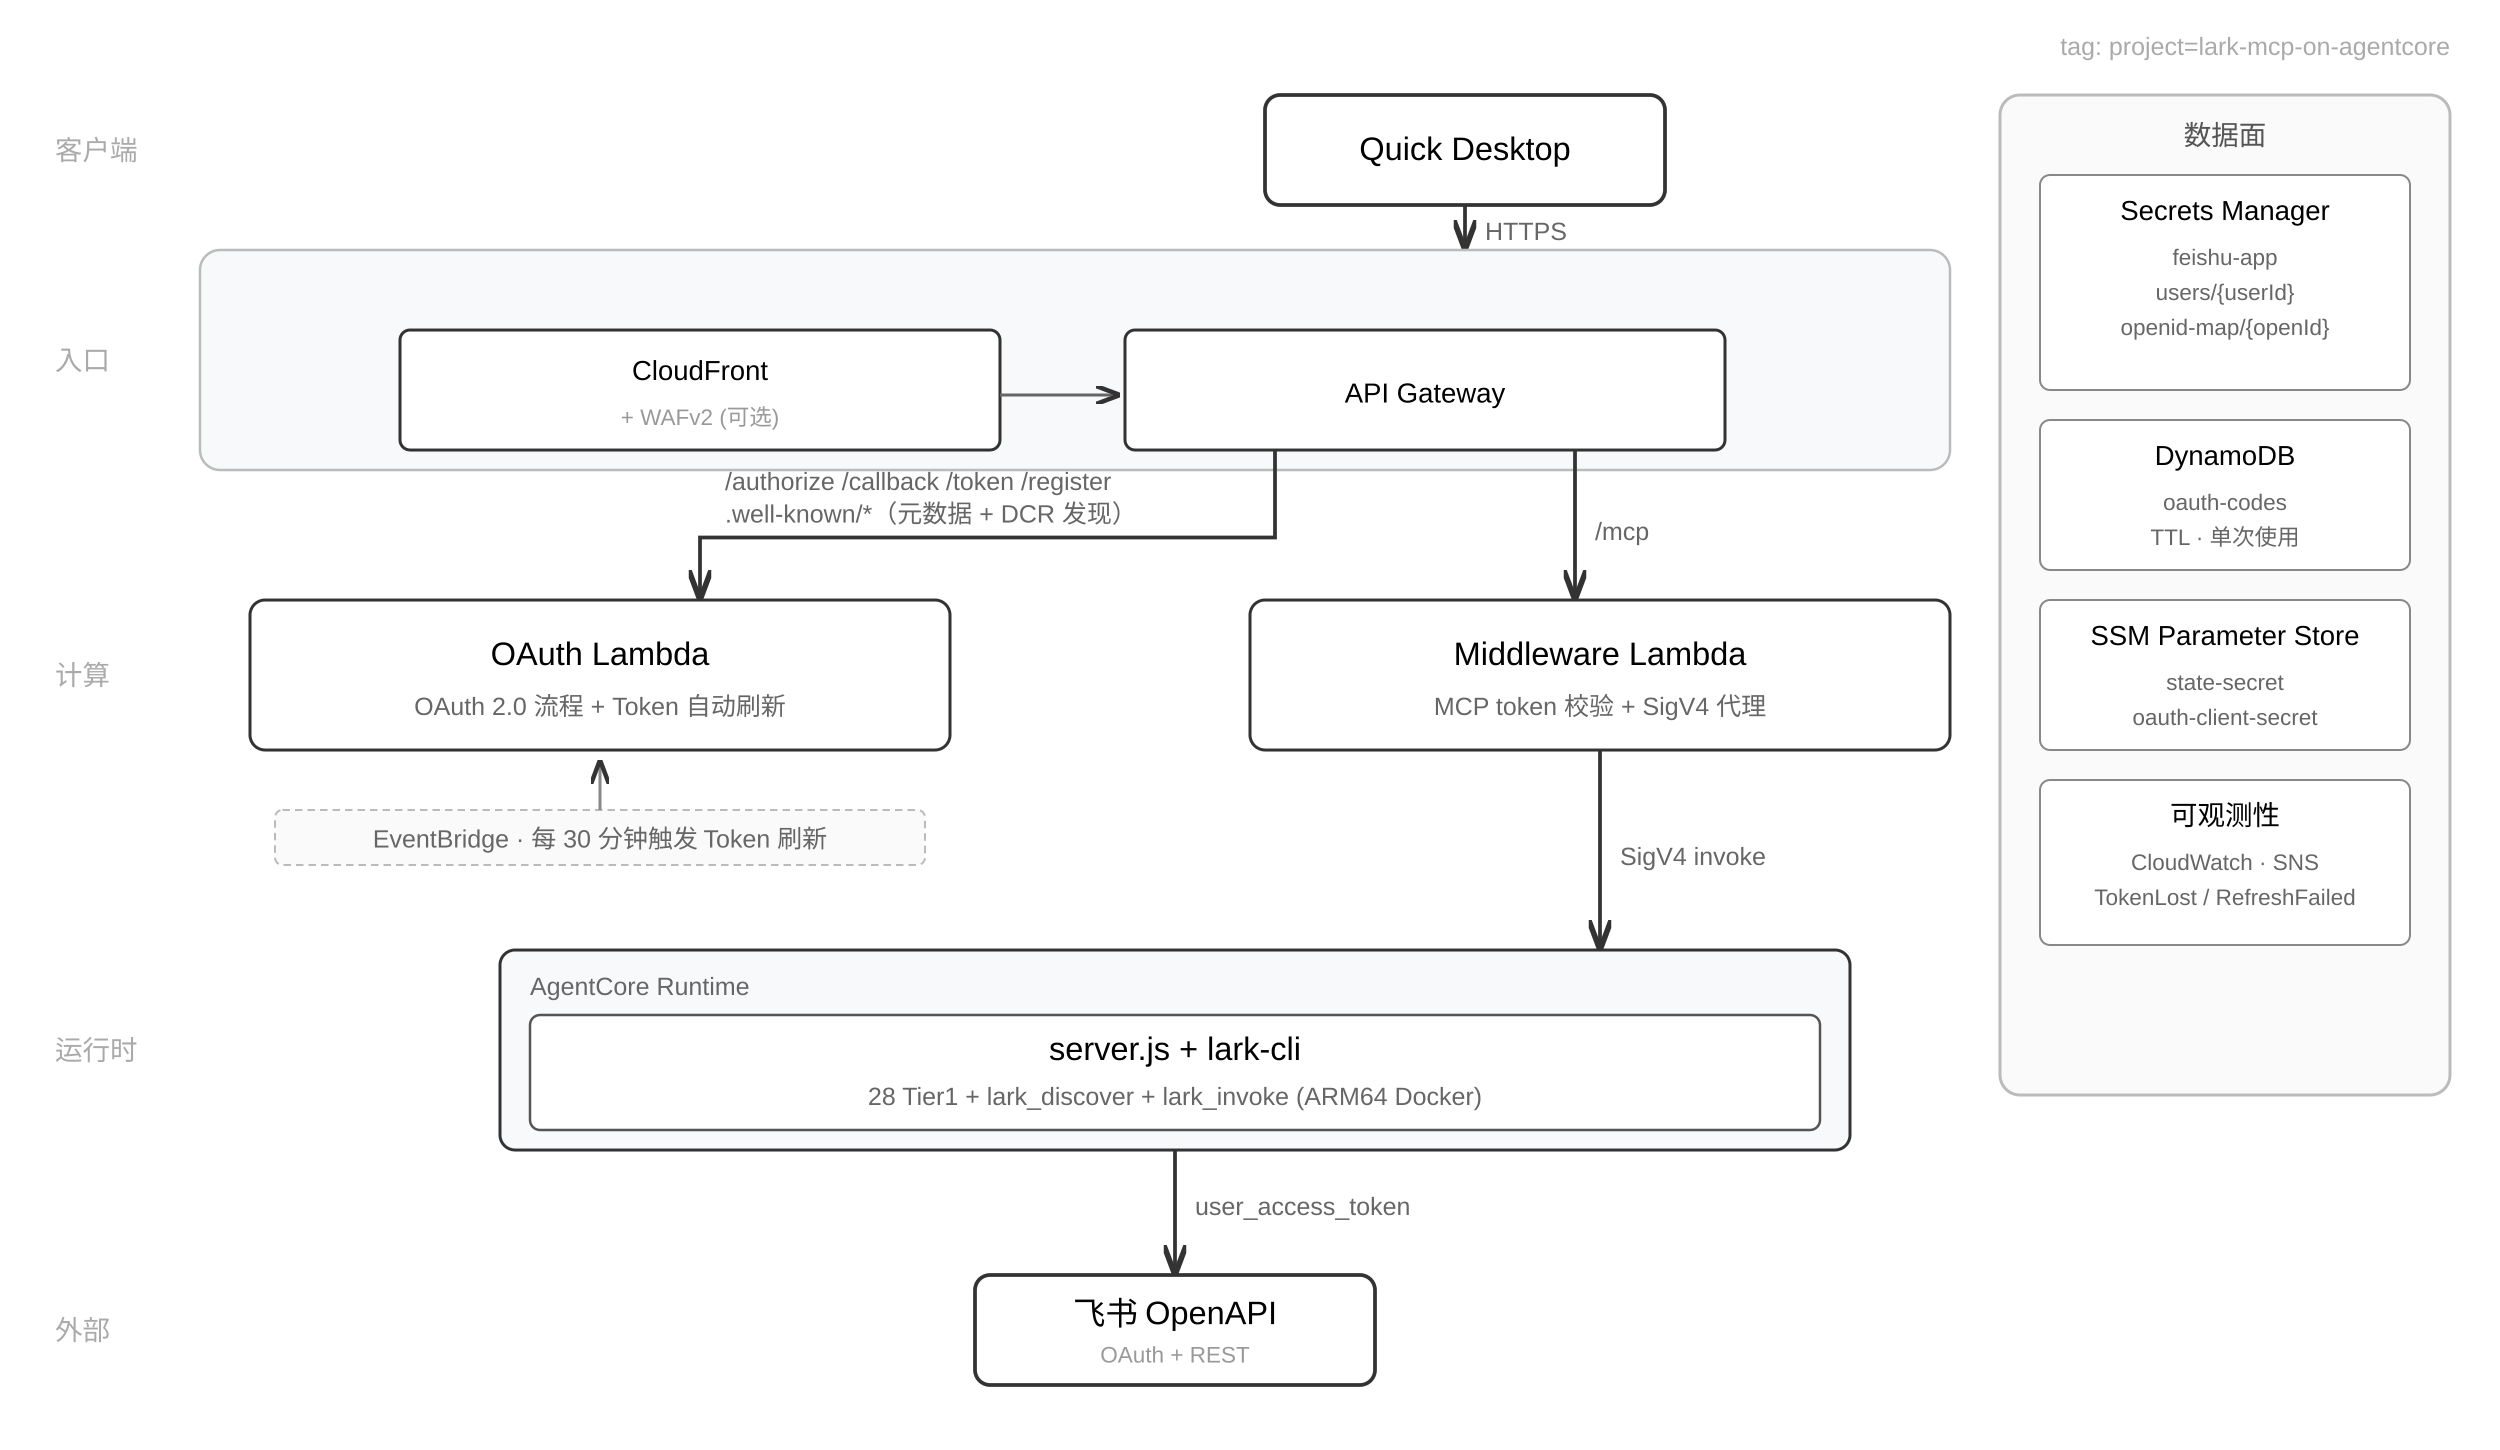
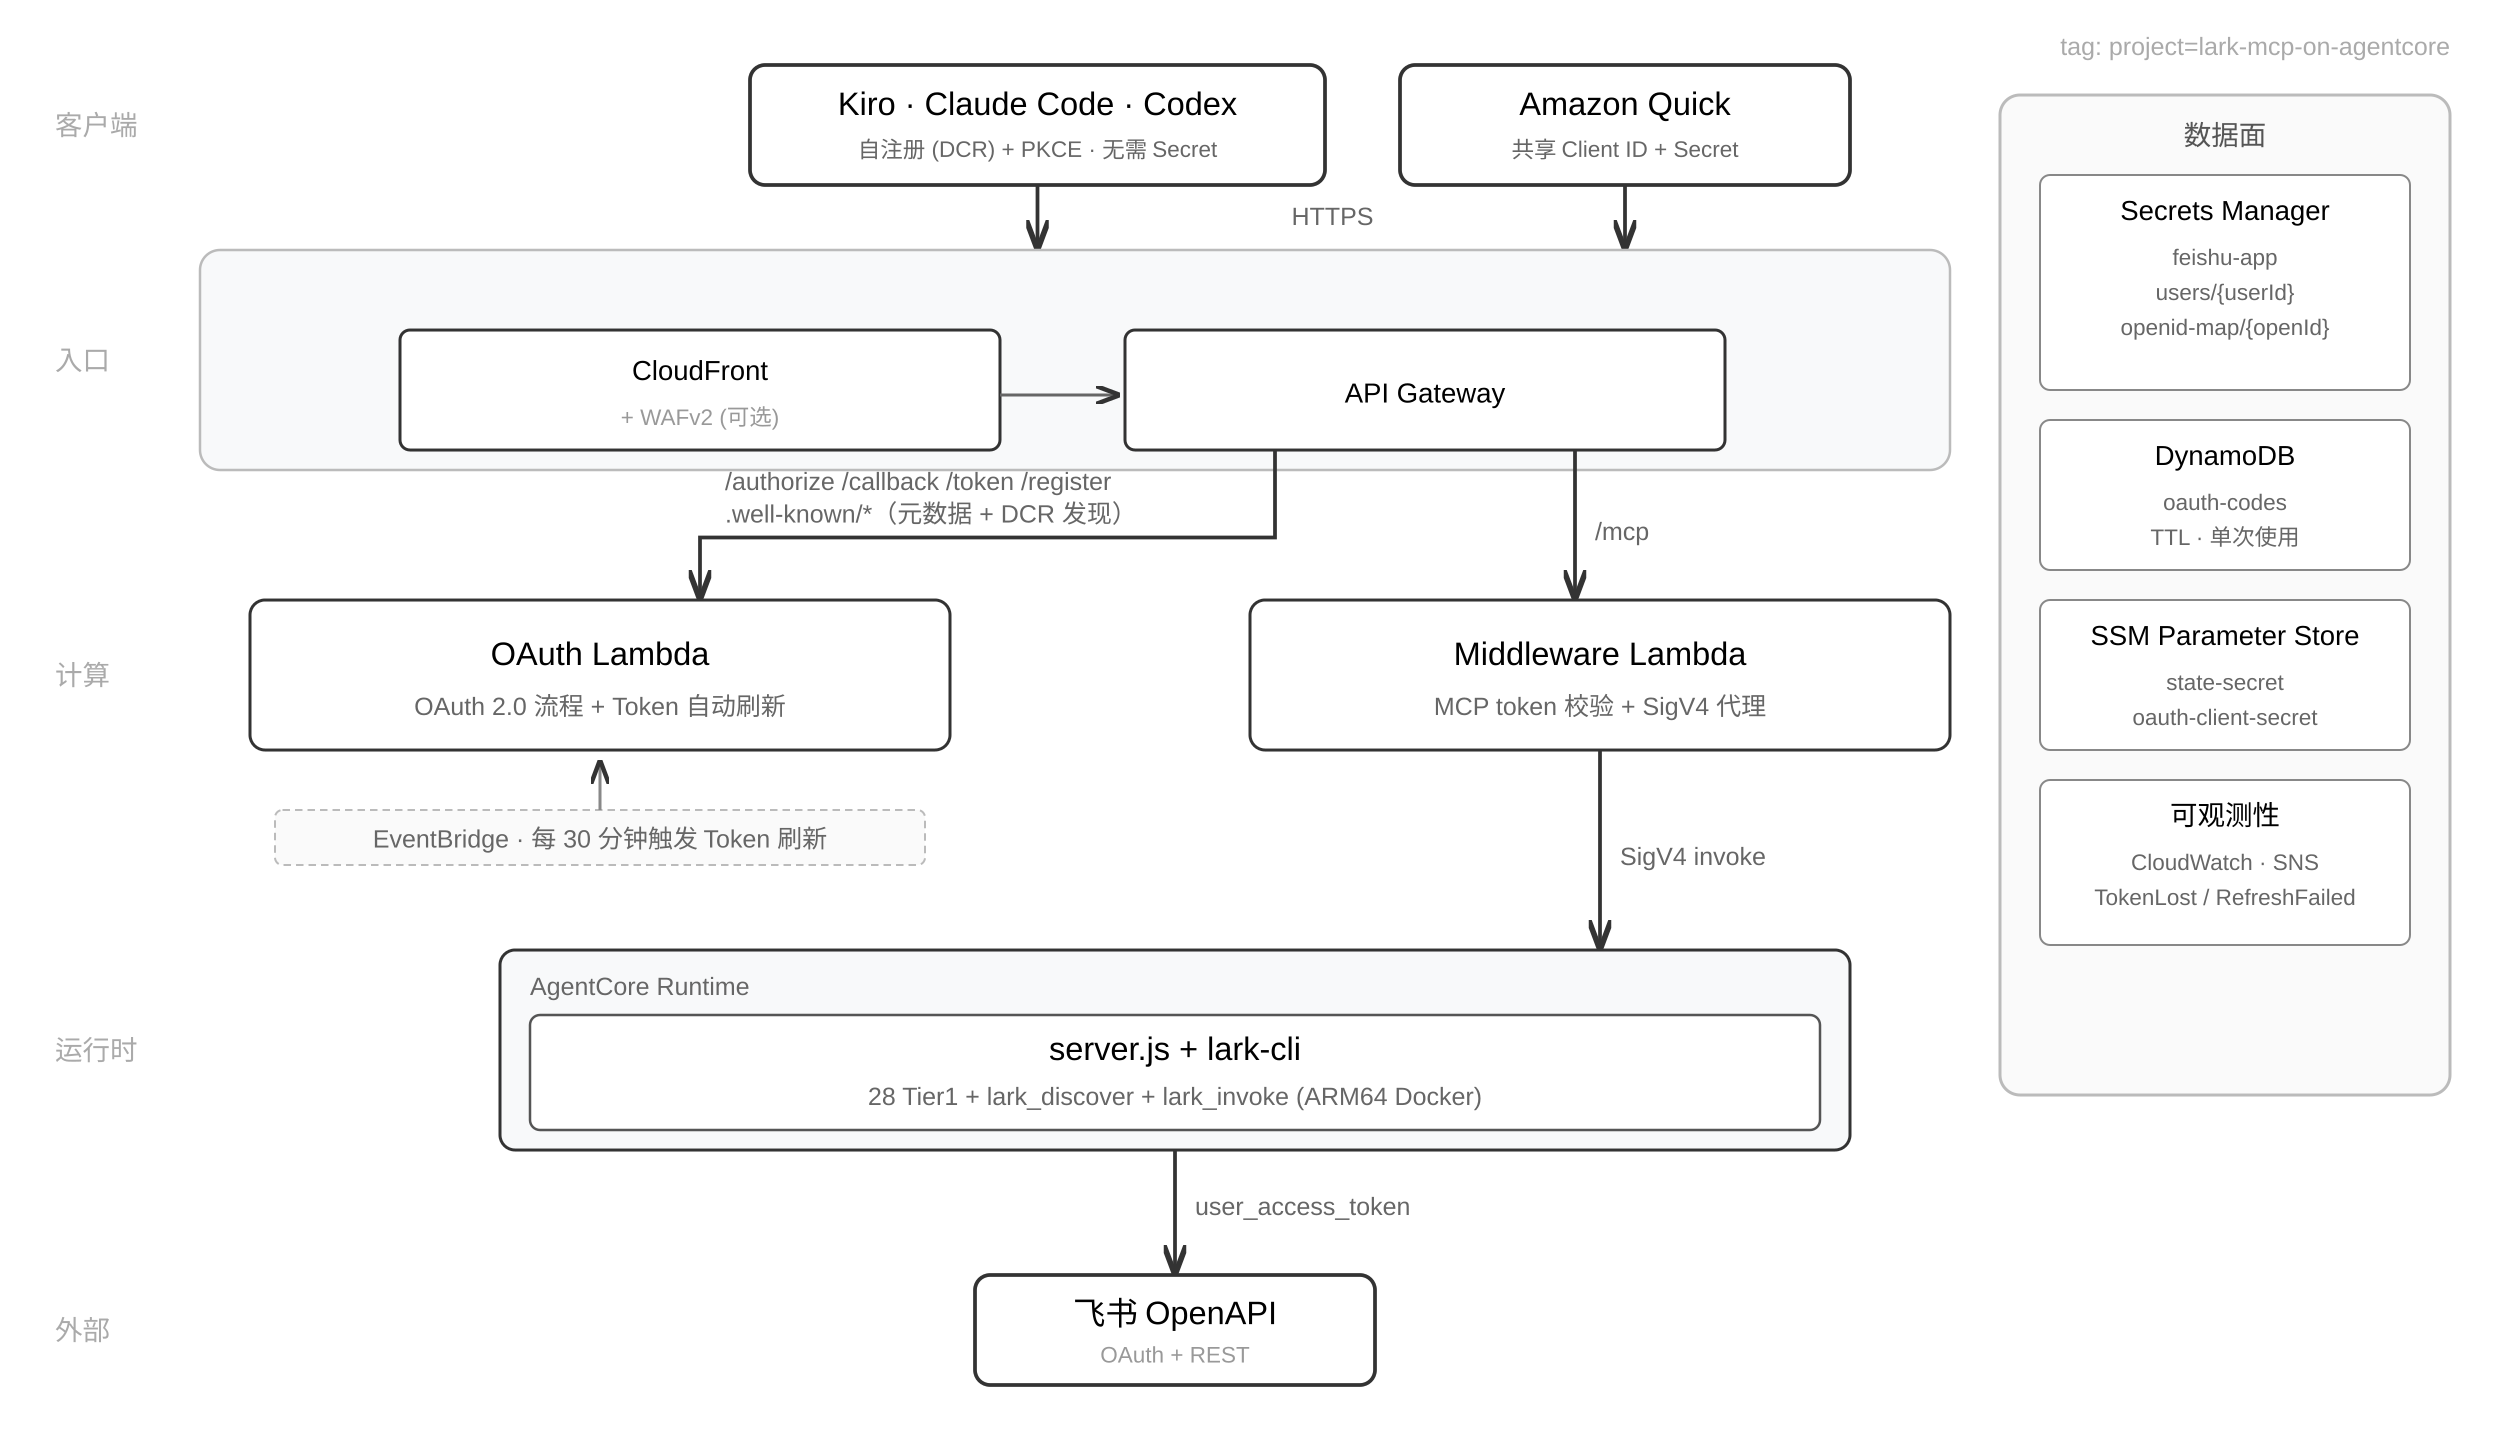
<svg xmlns="http://www.w3.org/2000/svg" viewBox="0 0 1000 580" font-family="-apple-system, BlinkMacSystemFont, 'PingFang SC', 'Hiragino Sans GB', 'Microsoft YaHei', 'Segoe UI', Arial, sans-serif" font-size="12">
  <defs>
    <marker id="arr" markerWidth="8" markerHeight="6" refX="8" refY="3" orient="auto">
      <path d="M0,0 L8,3 L0,6" fill="none" stroke="#333" stroke-width="1.5" />
    </marker>
  </defs>
  <rect width="1000" height="580" fill="#fff" />
  <text x="980" y="22" text-anchor="end" fill="#aaa" font-size="10">tag: project=lark-mcp-on-agentcore</text>
-   <text x="22" y="64" fill="#aaa" font-size="11">客户端</text>
+   <text x="22" y="54" fill="#aaa" font-size="11">客户端</text>
  <text x="22" y="148" fill="#aaa" font-size="11">入口</text>
  <text x="22" y="274" fill="#aaa" font-size="11">计算</text>
  <text x="22" y="424" fill="#aaa" font-size="11">运行时</text>
  <text x="22" y="536" fill="#aaa" font-size="11">外部</text>
  <rect x="800" y="38" width="180" height="400" rx="8" fill="#fafafa" stroke="#bbb" stroke-width="1.2" />
  <text x="890" y="58" text-anchor="middle" font-size="11" font-weight="500" fill="#555">数据面</text>
  <rect x="816" y="70" width="148" height="86" rx="4" fill="#fff" stroke="#888" stroke-width="0.8" />
  <text x="890" y="88" text-anchor="middle" font-size="11" font-weight="500">Secrets Manager</text>
  <text x="890" y="106" text-anchor="middle" font-size="9" fill="#666">feishu-app</text>
  <text x="890" y="120" text-anchor="middle" font-size="9" fill="#666">users/{userId}</text>
  <text x="890" y="134" text-anchor="middle" font-size="9" fill="#666">openid-map/{openId}</text>
  <rect x="816" y="168" width="148" height="60" rx="4" fill="#fff" stroke="#888" stroke-width="0.8" />
  <text x="890" y="186" text-anchor="middle" font-size="11" font-weight="500">DynamoDB</text>
  <text x="890" y="204" text-anchor="middle" font-size="9" fill="#666">oauth-codes</text>
  <text x="890" y="218" text-anchor="middle" font-size="9" fill="#666">TTL · 单次使用</text>
  <rect x="816" y="240" width="148" height="60" rx="4" fill="#fff" stroke="#888" stroke-width="0.8" />
  <text x="890" y="258" text-anchor="middle" font-size="11" font-weight="500">SSM Parameter Store</text>
  <text x="890" y="276" text-anchor="middle" font-size="9" fill="#666">state-secret</text>
  <text x="890" y="290" text-anchor="middle" font-size="9" fill="#666">oauth-client-secret</text>
  <rect x="816" y="312" width="148" height="66" rx="4" fill="#fff" stroke="#888" stroke-width="0.8" />
  <text x="890" y="330" text-anchor="middle" font-size="11" font-weight="500">可观测性</text>
  <text x="890" y="348" text-anchor="middle" font-size="9" fill="#666">CloudWatch · SNS</text>
  <text x="890" y="362" text-anchor="middle" font-size="9" fill="#666">TokenLost / RefreshFailed</text>
-   <rect x="506" y="38" width="160" height="44" rx="6" fill="#fff" stroke="#333" stroke-width="1.5" />
-   <text x="586" y="64" text-anchor="middle" font-size="13" font-weight="500">Quick Desktop</text>
-   <line x1="586" y1="82" x2="586" y2="100" stroke="#333" stroke-width="1.5" marker-end="url(#arr)" />
-   <text x="594" y="96" fill="#666" font-size="10">HTTPS</text>
+   <rect x="300" y="26" width="230" height="48" rx="6" fill="#fff" stroke="#333" stroke-width="1.5" />
+   <text x="415" y="46" text-anchor="middle" font-size="13" font-weight="500">Kiro · Claude Code · Codex</text>
+   <text x="415" y="63" text-anchor="middle" font-size="9" fill="#666">自注册 (DCR) + PKCE · 无需 Secret</text>
+   <rect x="560" y="26" width="180" height="48" rx="6" fill="#fff" stroke="#333" stroke-width="1.5" />
+   <text x="650" y="46" text-anchor="middle" font-size="13" font-weight="500">Amazon Quick</text>
+   <text x="650" y="63" text-anchor="middle" font-size="9" fill="#666">共享 Client ID + Secret</text>
+   <line x1="415" y1="74" x2="415" y2="100" stroke="#333" stroke-width="1.5" marker-end="url(#arr)" />
+   <line x1="650" y1="74" x2="650" y2="100" stroke="#333" stroke-width="1.5" marker-end="url(#arr)" />
+   <text x="533" y="90" text-anchor="middle" fill="#666" font-size="10">HTTPS</text>
  <rect x="80" y="100" width="700" height="88" rx="8" fill="#f8f9fa" stroke="#bbb" stroke-width="1" />
  <rect x="160" y="132" width="240" height="48" rx="4" fill="#fff" stroke="#333" stroke-width="1.2" />
  <text x="280" y="152" text-anchor="middle" font-size="11" font-weight="500">CloudFront</text>
  <text x="280" y="170" text-anchor="middle" font-size="9" fill="#999" font-weight="400">+ WAFv2 (可选)</text>
  <line x1="400" y1="158" x2="448" y2="158" stroke="#666" stroke-width="1.2" marker-end="url(#arr)" />
  <rect x="450" y="132" width="240" height="48" rx="4" fill="#fff" stroke="#333" stroke-width="1.2" />
  <text x="570" y="161" text-anchor="middle" font-size="11" font-weight="500">API Gateway</text>
  <path d="M 510 180 L 510 215 L 280 215 L 280 240" stroke="#333" stroke-width="1.5" fill="none" marker-end="url(#arr)" />
  <text x="290" y="196" fill="#666" font-size="10">/authorize /callback /token /register</text>
  <text x="290" y="209" fill="#666" font-size="10">.well-known/*（元数据 + DCR 发现）</text>
  <line x1="630" y1="180" x2="630" y2="240" stroke="#333" stroke-width="1.5" marker-end="url(#arr)" />
  <text x="638" y="216" fill="#666" font-size="10">/mcp</text>
  <rect x="100" y="240" width="280" height="60" rx="6" fill="#fff" stroke="#333" stroke-width="1.2" />
  <text x="240" y="266" text-anchor="middle" font-size="13" font-weight="500">OAuth Lambda</text>
  <text x="240" y="286" text-anchor="middle" font-size="10" fill="#666">OAuth 2.0 流程 + Token 自动刷新</text>
  <rect x="110" y="324" width="260" height="22" rx="3" fill="#fafafa" stroke="#bbb" stroke-width="0.8" stroke-dasharray="3,2" />
  <text x="240" y="339" text-anchor="middle" font-size="10" fill="#666">EventBridge · 每 30 分钟触发 Token 刷新</text>
  <line x1="240" y1="324" x2="240" y2="304" stroke="#888" stroke-width="1.2" marker-end="url(#arr)" />
  <rect x="500" y="240" width="280" height="60" rx="6" fill="#fff" stroke="#333" stroke-width="1.2" />
  <text x="640" y="266" text-anchor="middle" font-size="13" font-weight="500">Middleware Lambda</text>
  <text x="640" y="286" text-anchor="middle" font-size="10" fill="#666">MCP token 校验 + SigV4 代理</text>
  <line x1="640" y1="300" x2="640" y2="380" stroke="#333" stroke-width="1.5" marker-end="url(#arr)" />
  <text x="648" y="346" fill="#666" font-size="10">SigV4 invoke</text>
  <rect x="200" y="380" width="540" height="80" rx="6" fill="#f8f9fa" stroke="#333" stroke-width="1.2" />
  <text x="212" y="398" fill="#666" font-size="10">AgentCore Runtime</text>
  <rect x="212" y="406" width="516" height="46" rx="4" fill="#fff" stroke="#555" stroke-width="1" />
  <text x="470" y="424" text-anchor="middle" font-size="13" font-weight="500">server.js + lark-cli</text>
  <text x="470" y="442" text-anchor="middle" font-size="10" fill="#666">28 Tier1 + lark_discover + lark_invoke (ARM64 Docker)</text>
  <line x1="470" y1="460" x2="470" y2="510" stroke="#333" stroke-width="1.5" marker-end="url(#arr)" />
  <text x="478" y="486" fill="#666" font-size="10">user_access_token</text>
  <rect x="390" y="510" width="160" height="44" rx="6" fill="#fff" stroke="#333" stroke-width="1.5" />
  <text x="470" y="530" text-anchor="middle" font-size="13" font-weight="500">飞书 OpenAPI</text>
  <text x="470" y="545" text-anchor="middle" font-size="9" fill="#999">OAuth + REST</text>
</svg>
